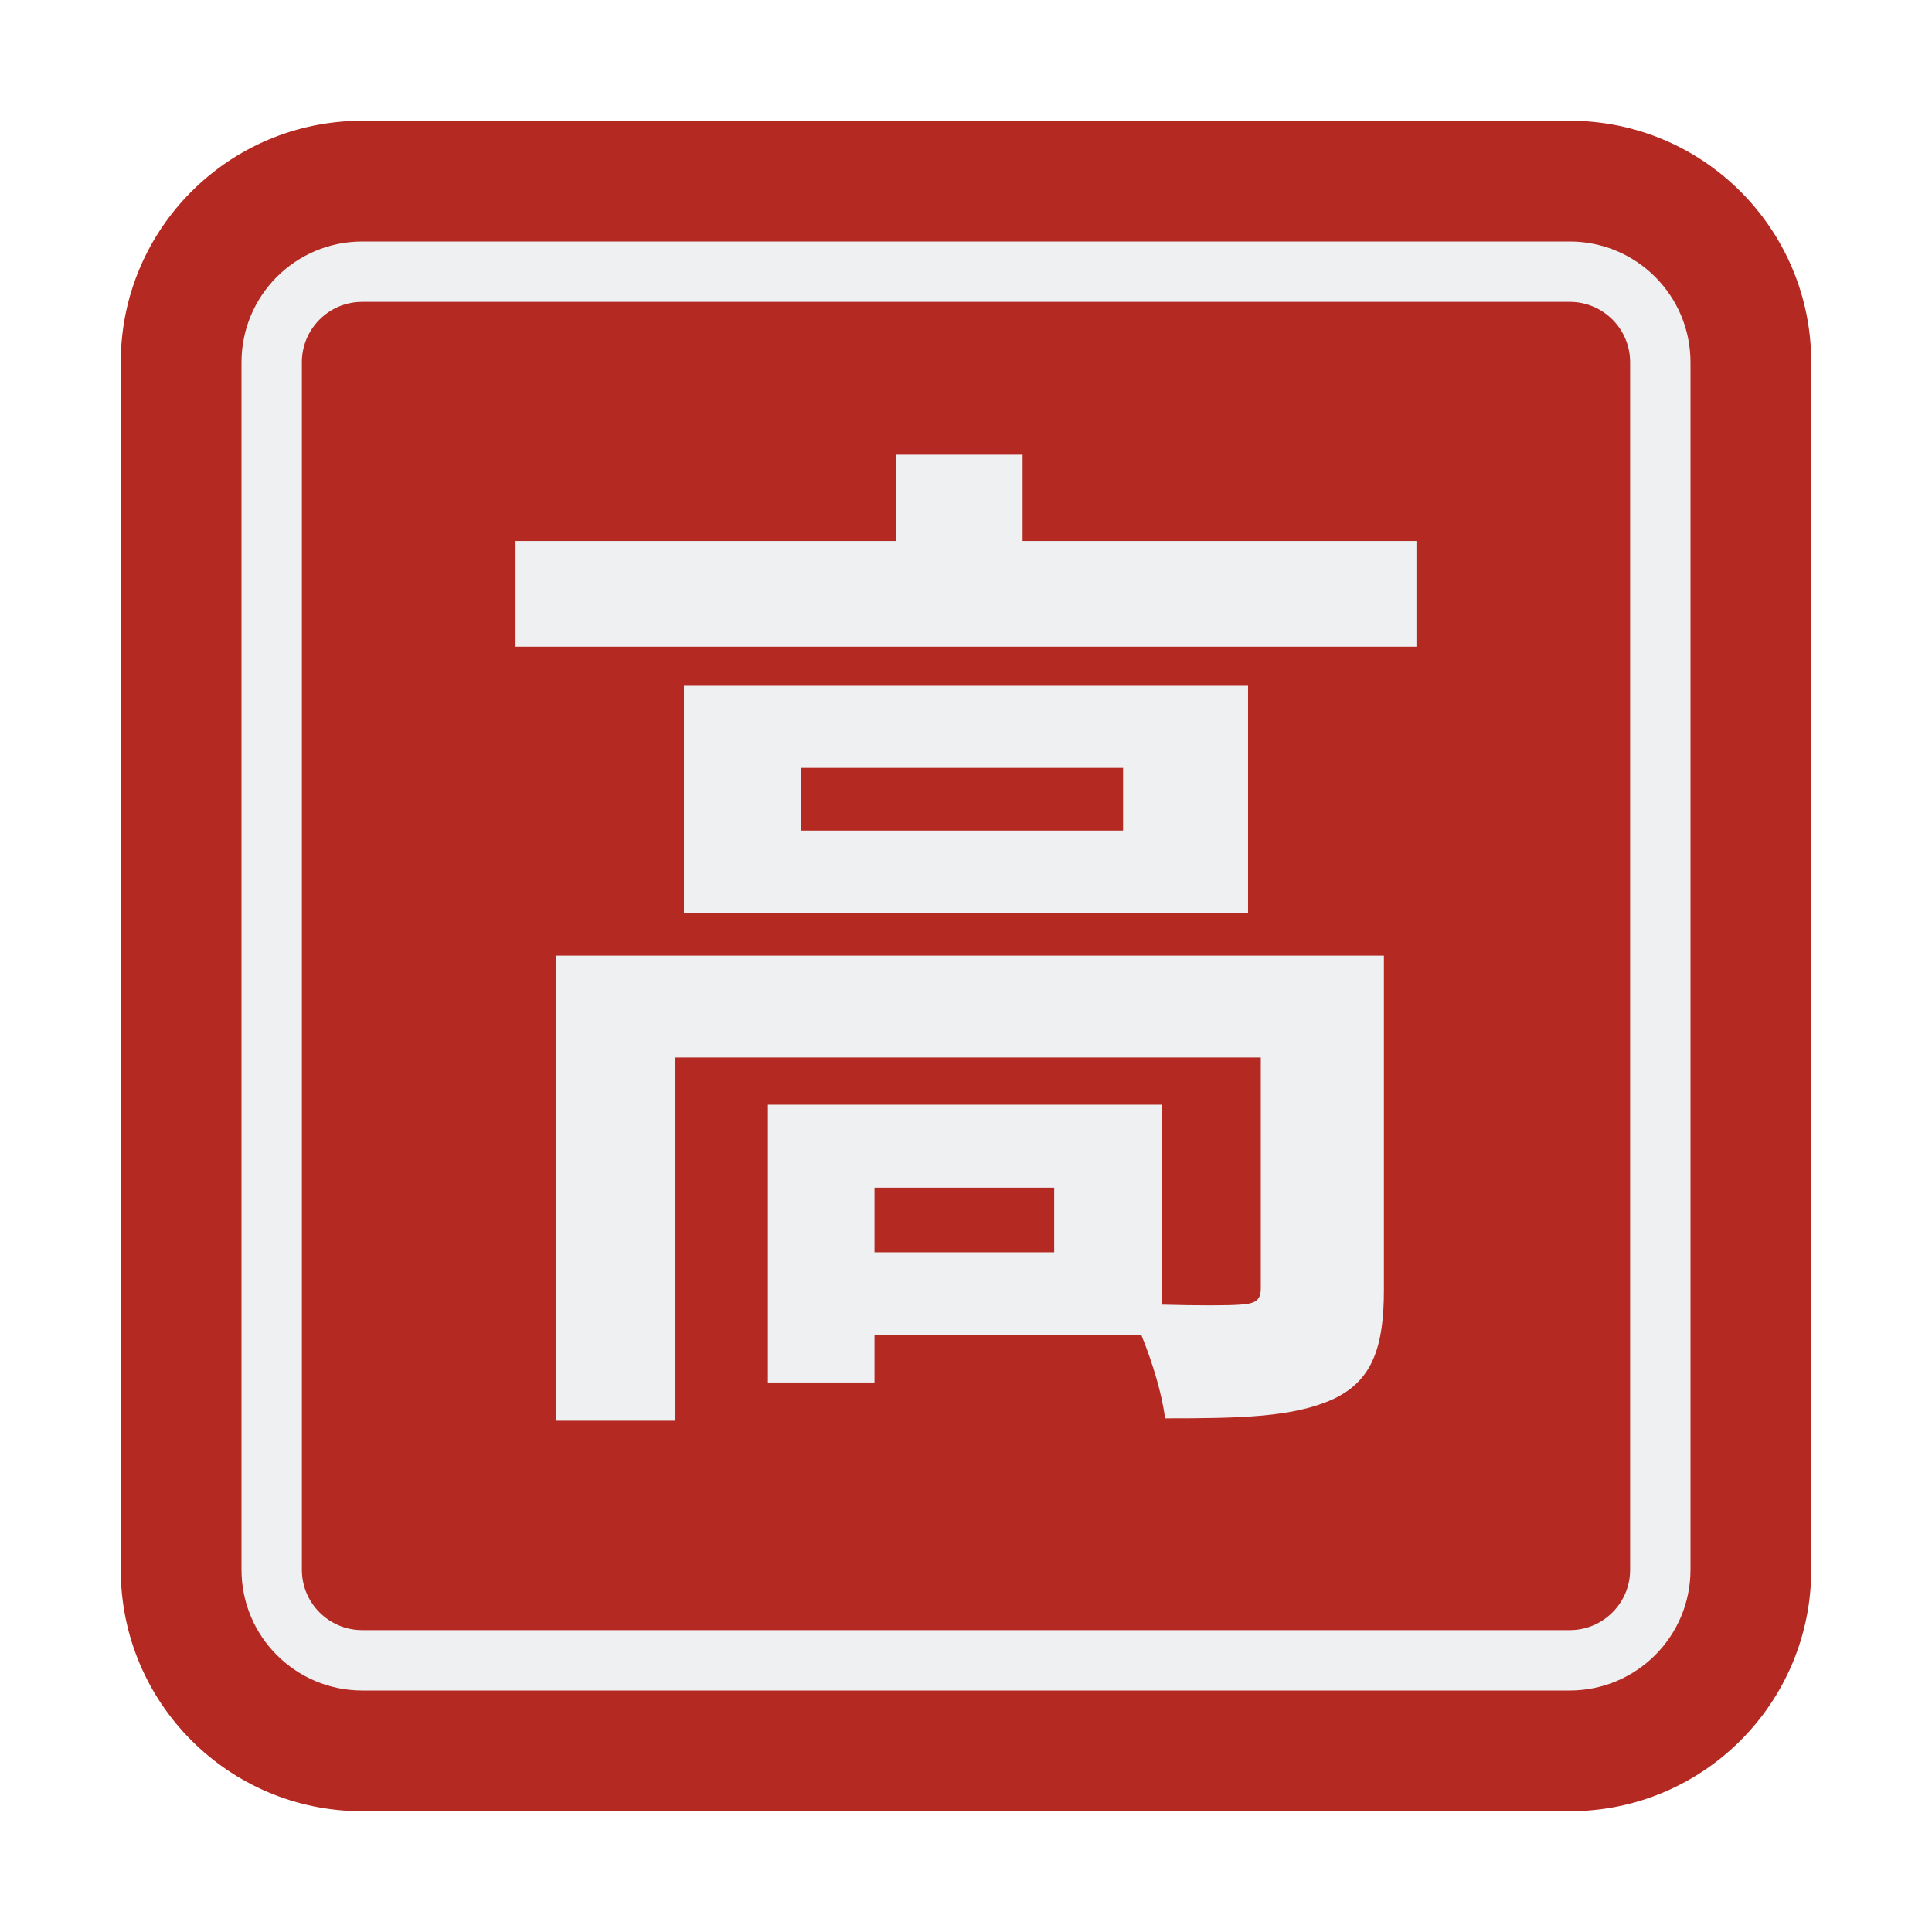
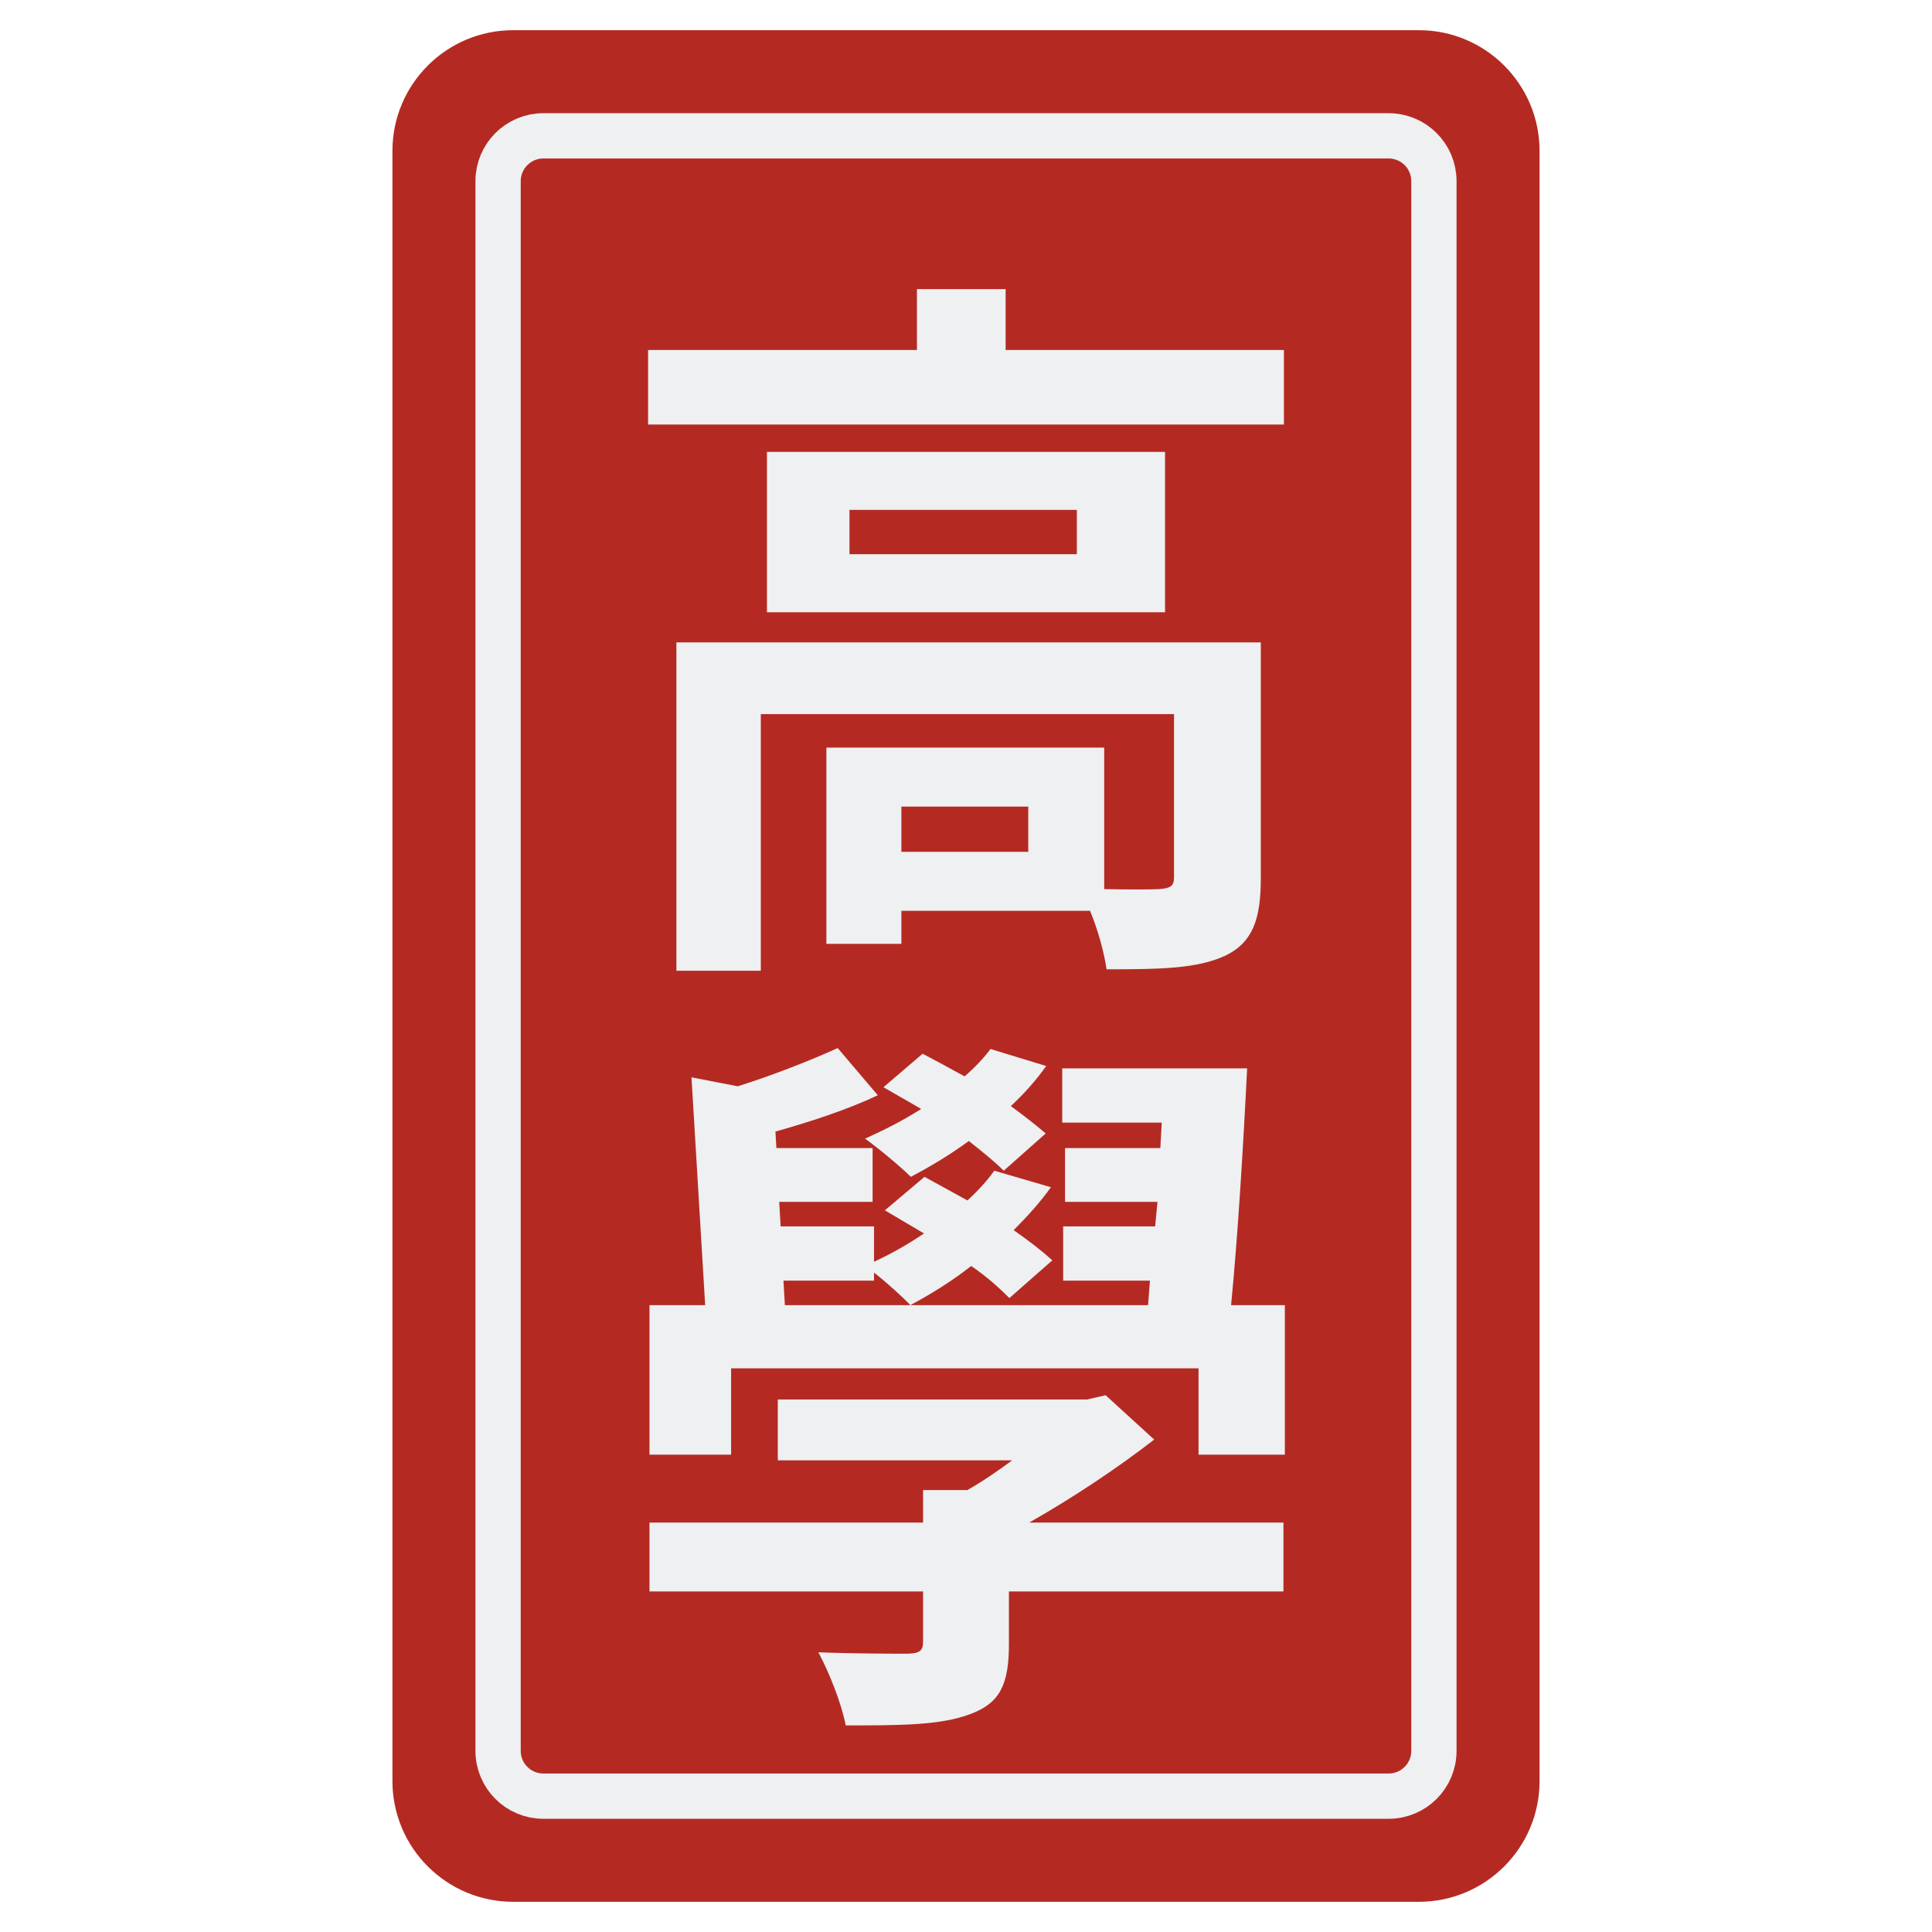
<svg xmlns="http://www.w3.org/2000/svg" viewBox="0 0 64 64">
-   <rect x="4" y="4" width="56" height="56" rx="8" fill="#b42a22" />
-   <rect x="9" y="9" width="46" height="46" rx="3" fill="none" stroke="#eef0f2" stroke-width="2" />
-   <text x="32" y="44" text-anchor="middle" font-family="serif" font-weight="900" font-size="34" fill="#eef0f2">高</text>
+   <rect x="13" y="1" width="38" height="62" rx="4" fill="#b42a22" />
+   <rect x="16.5" y="4.5" width="31" height="55" rx="1.5" fill="none" stroke="#eef0f2" stroke-width="1.5" />
+   <g text-anchor="middle" font-family="'Noto Serif TC','Songti TC','SimSun',serif" font-weight="900" font-size="24" fill="#eef0f2">
+     <text x="32" y="30">高</text>
+     <text x="32" y="55">學</text>
+   </g>
</svg>
